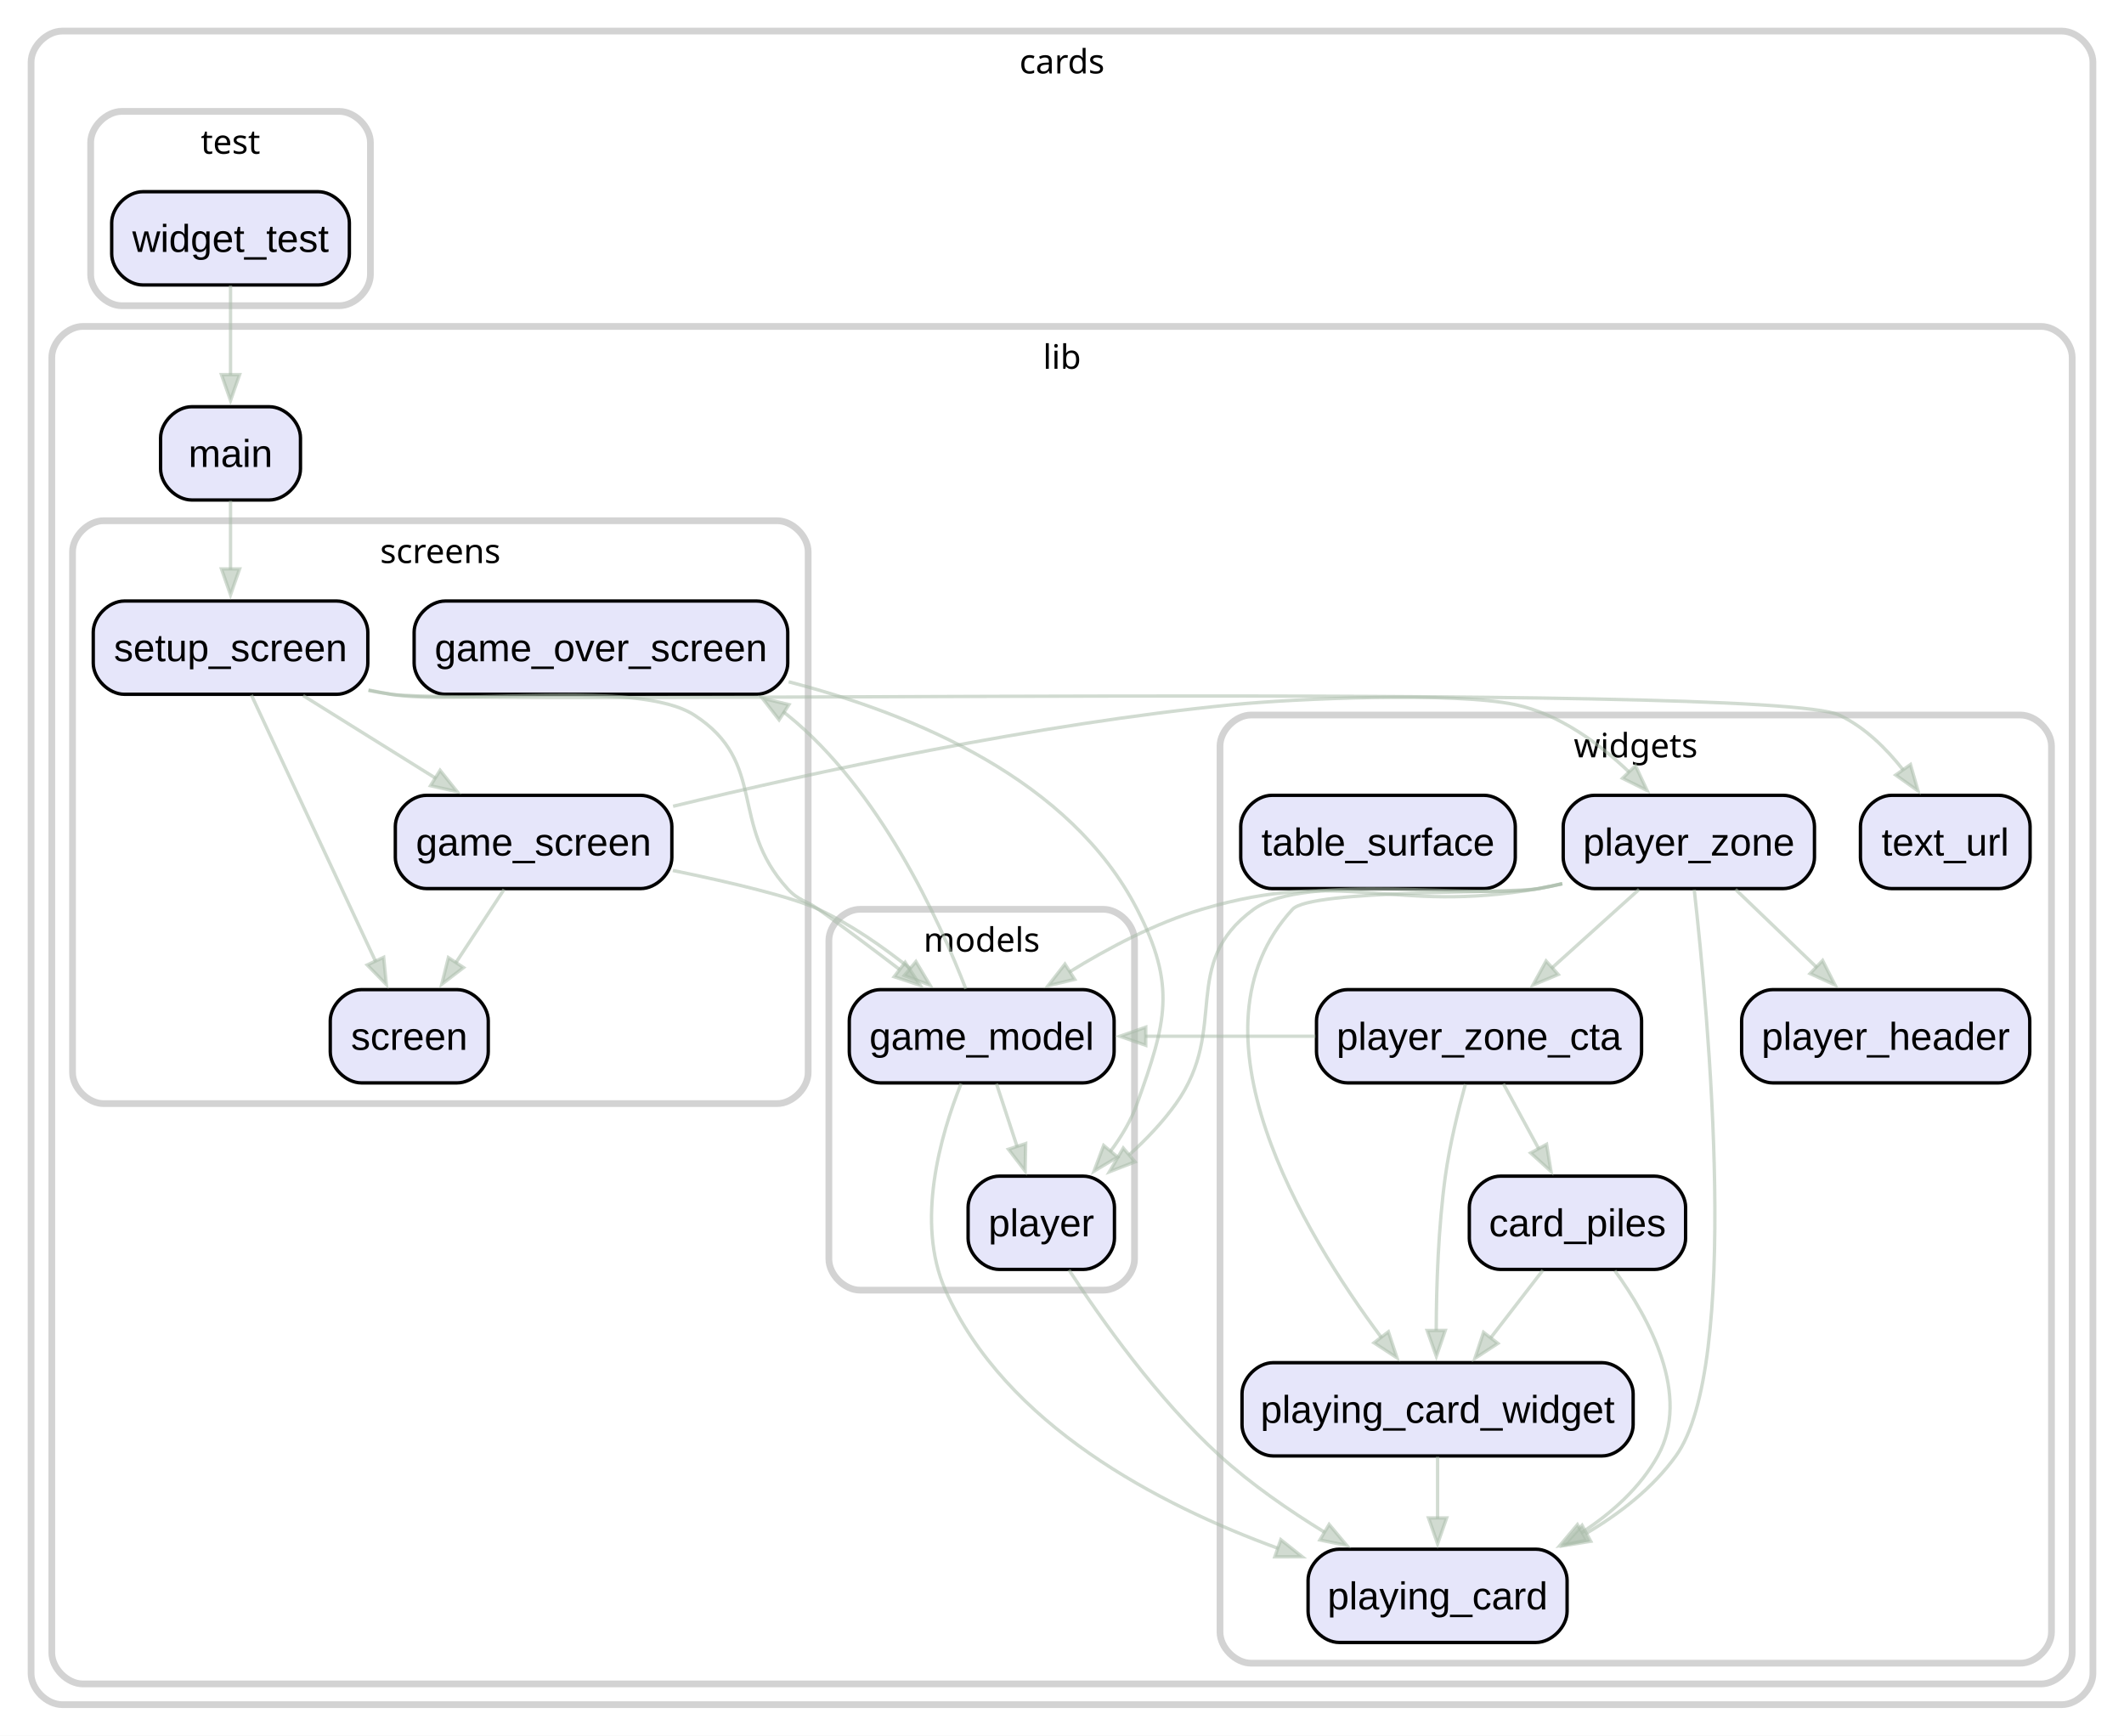
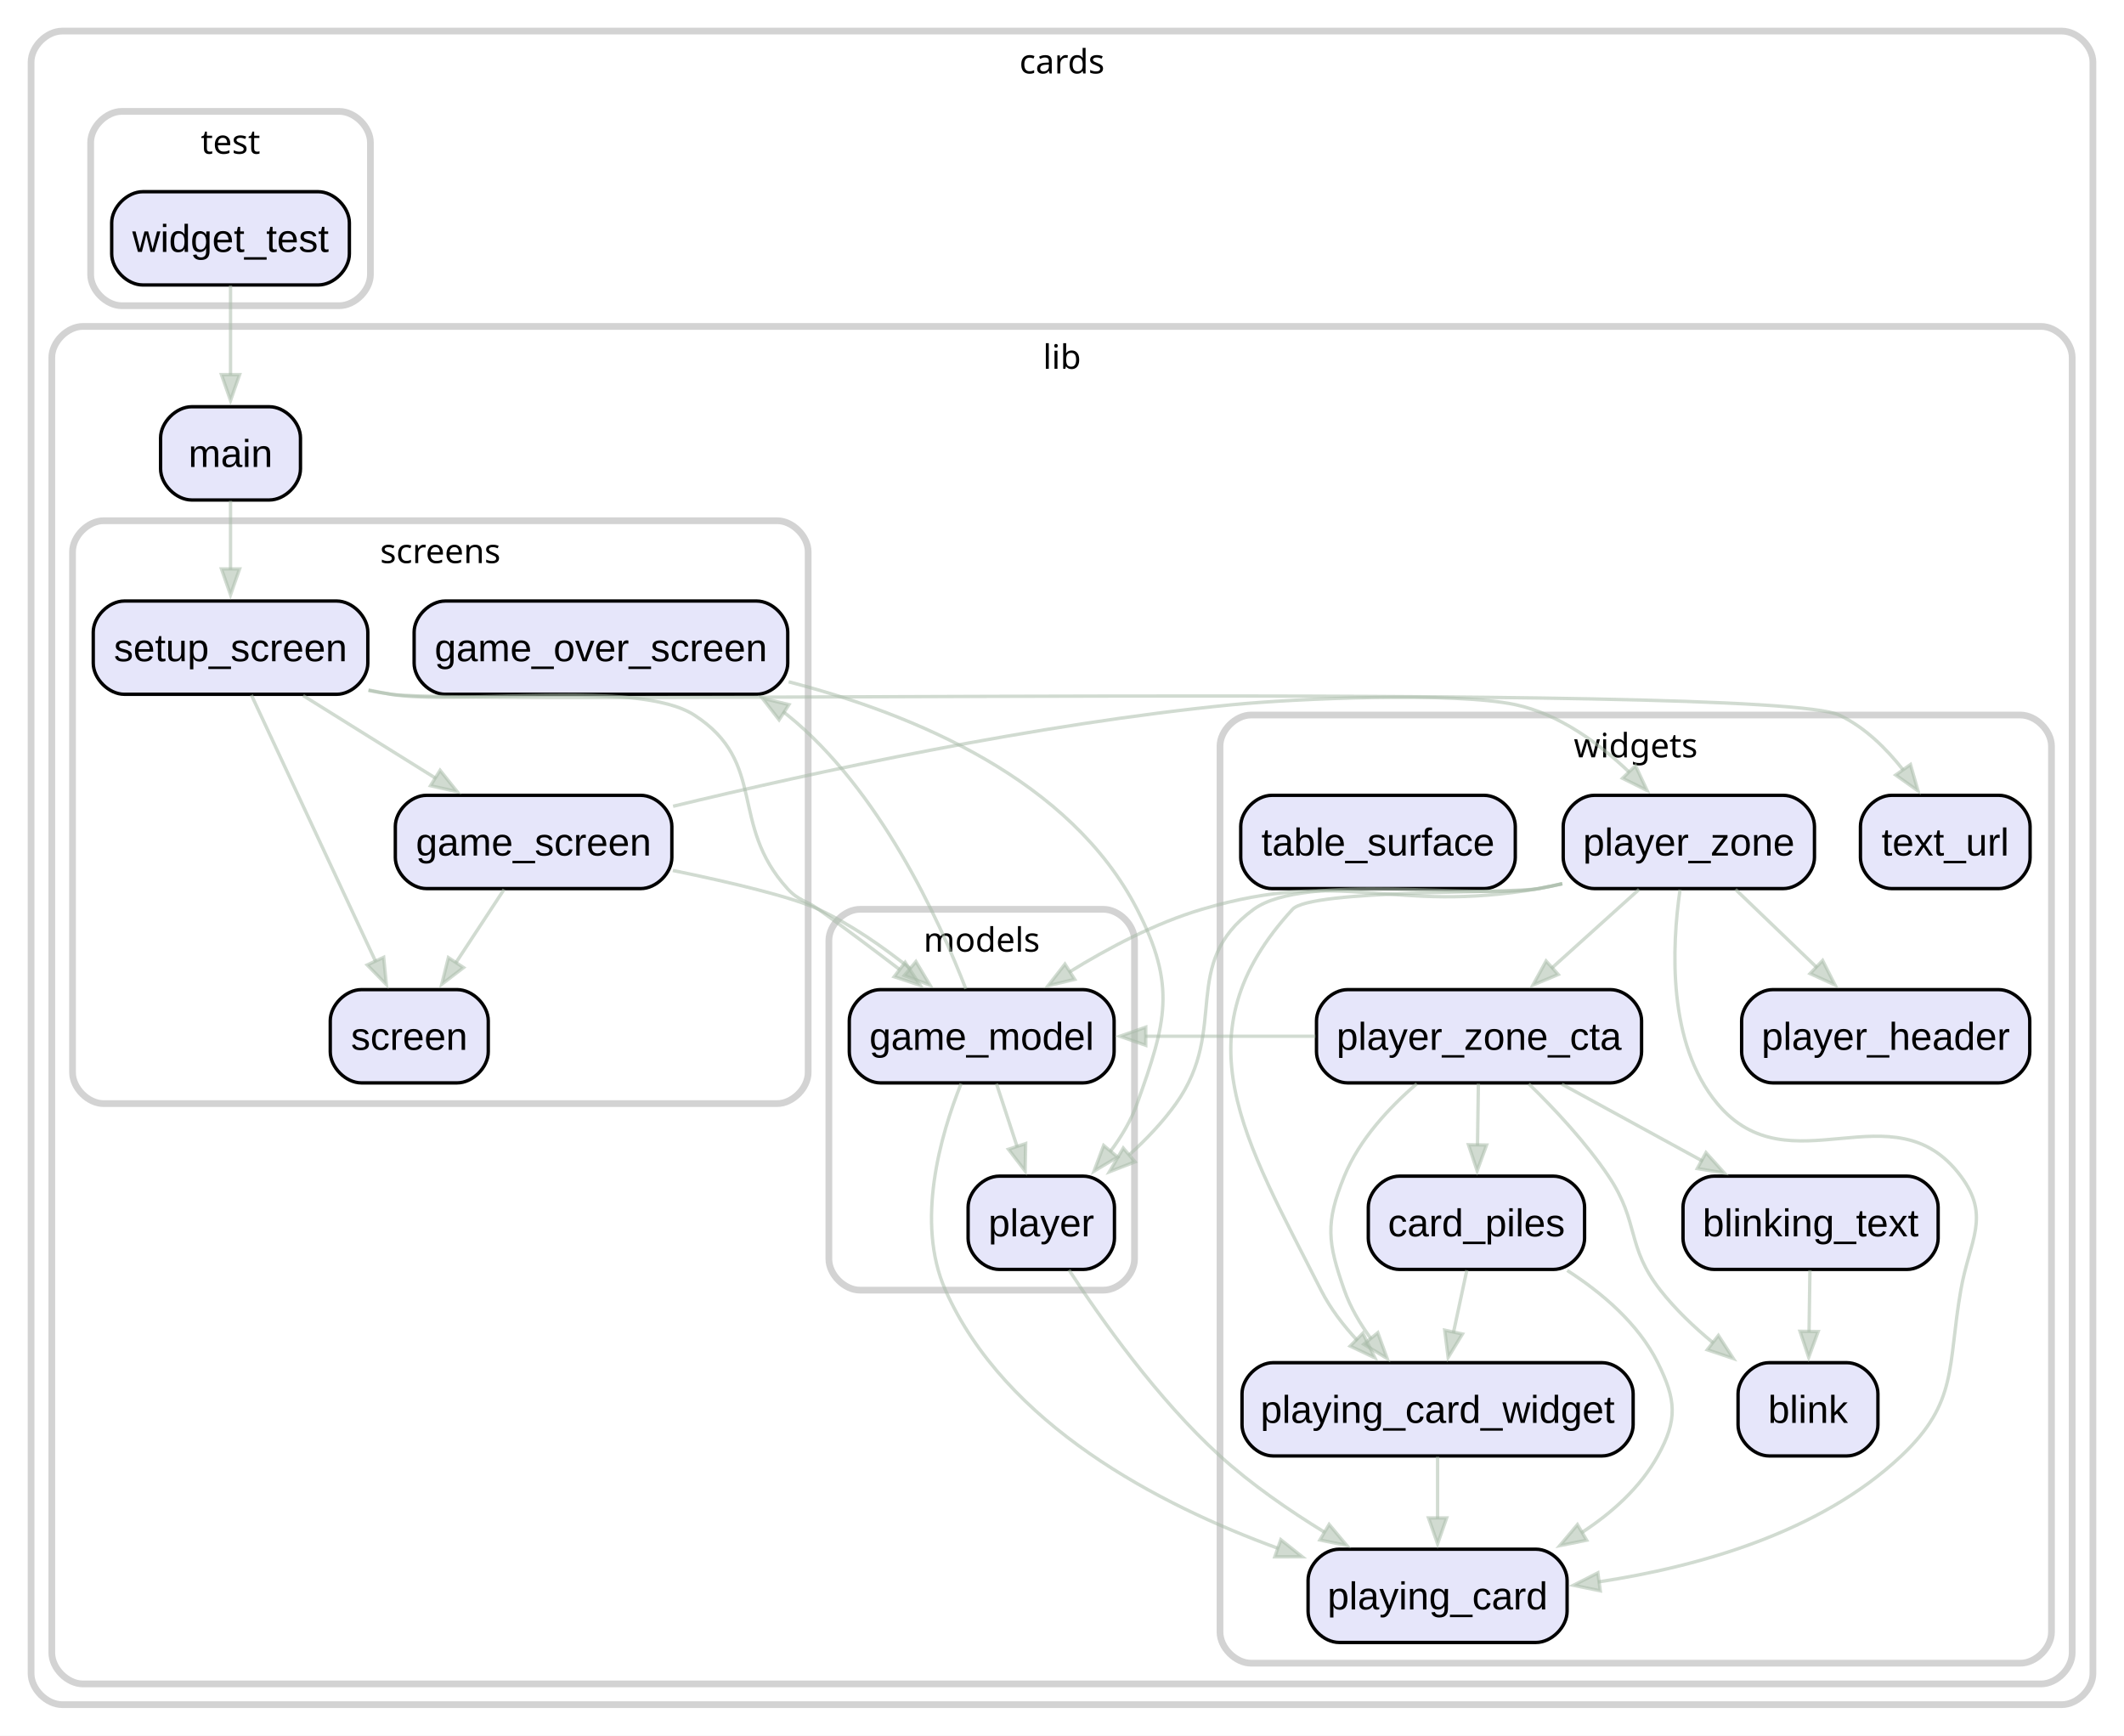
<svg xmlns="http://www.w3.org/2000/svg" width="820pt" height="670pt" viewBox="0.00 0.00 820.00 670.00">
  <g id="graph0" class="graph" transform="scale(1 1) rotate(0) translate(4 666)">
    <polygon fill="white" stroke="none" points="-4,4 -4,-666 816,-666 816,4 -4,4" />
    <g id="clust1" class="cluster">
      <path fill="none" stroke="lightgray" stroke-width="2.6" d="M20,-8C20,-8 792,-8 792,-8 798,-8 804,-14 804,-20 804,-20 804,-642 804,-642 804,-648 798,-654 792,-654 792,-654 20,-654 20,-654 14,-654 8,-648 8,-642 8,-642 8,-20 8,-20 8,-14 14,-8 20,-8" />
      <text text-anchor="middle" x="406" y="-637.65" font-family="Arial Black" font-size="13.00">cards</text>
    </g>
    <g id="clust2" class="cluster">
      <path fill="none" stroke="lightgray" stroke-width="2.6" d="M43,-548C43,-548 127,-548 127,-548 133,-548 139,-554 139,-560 139,-560 139,-611 139,-611 139,-617 133,-623 127,-623 127,-623 43,-623 43,-623 37,-623 31,-617 31,-611 31,-611 31,-560 31,-560 31,-554 37,-548 43,-548" />
      <text text-anchor="middle" x="85" y="-606.65" font-family="Arial Black" font-size="13.00">test</text>
    </g>
    <g id="clust3" class="cluster">
      <path fill="none" stroke="lightgray" stroke-width="2.6" d="M28,-16C28,-16 784,-16 784,-16 790,-16 796,-22 796,-28 796,-28 796,-528 796,-528 796,-534 790,-540 784,-540 784,-540 28,-540 28,-540 22,-540 16,-534 16,-528 16,-528 16,-28 16,-28 16,-22 22,-16 28,-16" />
      <text text-anchor="middle" x="406" y="-523.65" font-family="Arial Black" font-size="13.00">lib</text>
    </g>
    <g id="clust4" class="cluster">
      <path fill="none" stroke="lightgray" stroke-width="2.6" d="M328,-168C328,-168 422,-168 422,-168 428,-168 434,-174 434,-180 434,-180 434,-303 434,-303 434,-309 428,-315 422,-315 422,-315 328,-315 328,-315 322,-315 316,-309 316,-303 316,-303 316,-180 316,-180 316,-174 322,-168 328,-168" />
      <text text-anchor="middle" x="375" y="-298.65" font-family="Arial Black" font-size="13.00">models</text>
    </g>
    <g id="clust5" class="cluster">
      <path fill="none" stroke="lightgray" stroke-width="2.6" d="M36,-240C36,-240 296,-240 296,-240 302,-240 308,-246 308,-252 308,-252 308,-453 308,-453 308,-459 302,-465 296,-465 296,-465 36,-465 36,-465 30,-465 24,-459 24,-453 24,-453 24,-252 24,-252 24,-246 30,-240 36,-240" />
      <text text-anchor="middle" x="166" y="-448.65" font-family="Arial Black" font-size="13.00">screens</text>
    </g>
    <g id="clust6" class="cluster">
      <path fill="none" stroke="lightgray" stroke-width="2.6" d="M479,-24C479,-24 776,-24 776,-24 782,-24 788,-30 788,-36 788,-36 788,-378 788,-378 788,-384 782,-390 776,-390 776,-390 479,-390 479,-390 473,-390 467,-384 467,-378 467,-378 467,-36 467,-36 467,-30 473,-24 479,-24" />
      <text text-anchor="middle" x="627.5" y="-373.65" font-family="Arial Black" font-size="13.00">widgets</text>
    </g>
    <g id="node1" class="node">
      <path fill="Lavender" stroke="black" stroke-width="1.3" d="M118.88,-592C118.88,-592 51.12,-592 51.12,-592 45.12,-592 39.12,-586 39.12,-580 39.12,-580 39.12,-568 39.12,-568 39.12,-562 45.12,-556 51.12,-556 51.12,-556 118.88,-556 118.88,-556 124.88,-556 130.88,-562 130.88,-568 130.88,-568 130.88,-580 130.88,-580 130.88,-586 124.88,-592 118.88,-592" />
      <text text-anchor="middle" x="85" y="-568.75" font-family="Arial" font-size="15.00">widget_test</text>
    </g>
    <g id="node8" class="node">
      <path fill="Lavender" stroke="black" stroke-width="1.3" d="M100,-509C100,-509 70,-509 70,-509 64,-509 58,-503 58,-497 58,-497 58,-485 58,-485 58,-479 64,-473 70,-473 70,-473 100,-473 100,-473 106,-473 112,-479 112,-485 112,-485 112,-497 112,-497 112,-503 106,-509 100,-509" />
      <text text-anchor="middle" x="85" y="-485.75" font-family="Arial" font-size="15.00">main</text>
    </g>
    <g id="edge1" class="edge">
      <path fill="none" stroke="#aabbaa" stroke-width="1.3" stroke-opacity="0.533" d="M85,-555.82C85,-545.8 85,-532.88 85,-521.29" />
      <polygon fill="#aabbaa" fill-opacity="0.533" stroke="#aabbaa" stroke-width="1.3" stroke-opacity="0.533" points="88.5,-521.4 85,-511.4 81.5,-521.4 88.5,-521.4" />
    </g>
    <g id="node2" class="node">
      <path fill="Lavender" stroke="black" stroke-width="1.3" d="M414.12,-284C414.12,-284 335.88,-284 335.88,-284 329.88,-284 323.88,-278 323.88,-272 323.88,-272 323.88,-260 323.88,-260 323.88,-254 329.88,-248 335.88,-248 335.88,-248 414.12,-248 414.12,-248 420.12,-248 426.12,-254 426.12,-260 426.12,-260 426.12,-272 426.12,-272 426.12,-278 420.12,-284 414.12,-284" />
      <text text-anchor="middle" x="375" y="-260.75" font-family="Arial" font-size="15.00">game_model</text>
    </g>
    <g id="node3" class="node">
      <path fill="Lavender" stroke="black" stroke-width="1.3" d="M414.25,-212C414.25,-212 381.75,-212 381.75,-212 375.75,-212 369.75,-206 369.75,-200 369.75,-200 369.75,-188 369.75,-188 369.75,-182 375.75,-176 381.75,-176 381.75,-176 414.25,-176 414.25,-176 420.25,-176 426.25,-182 426.25,-188 426.25,-188 426.25,-200 426.25,-200 426.25,-206 420.25,-212 414.25,-212" />
      <text text-anchor="middle" x="398" y="-188.75" font-family="Arial" font-size="15.00">player</text>
    </g>
    <g id="edge2" class="edge">
      <path fill="none" stroke="#aabbaa" stroke-width="1.3" stroke-opacity="0.533" d="M380.69,-247.7C383.11,-240.32 386,-231.52 388.72,-223.25" />
      <polygon fill="#aabbaa" fill-opacity="0.533" stroke="#aabbaa" stroke-width="1.3" stroke-opacity="0.533" points="391.97,-224.57 391.77,-213.97 385.32,-222.38 391.97,-224.57" />
    </g>
    <g id="node5" class="node">
      <path fill="Lavender" stroke="black" stroke-width="1.3" d="M288.12,-434C288.12,-434 167.88,-434 167.88,-434 161.88,-434 155.88,-428 155.88,-422 155.88,-422 155.88,-410 155.88,-410 155.88,-404 161.88,-398 167.88,-398 167.88,-398 288.12,-398 288.12,-398 294.12,-398 300.12,-404 300.12,-410 300.12,-410 300.12,-422 300.12,-422 300.12,-428 294.12,-434 288.12,-434" />
      <text text-anchor="middle" x="228" y="-410.75" font-family="Arial" font-size="15.00">game_over_screen</text>
    </g>
    <g id="edge3" class="edge">
      <path fill="none" stroke="#aabbaa" stroke-width="1.3" stroke-opacity="0.533" d="M368.87,-284.29C358.64,-310.76 335.63,-361.27 300,-390 299.45,-390.44 298.9,-390.88 298.33,-391.3" />
      <polygon fill="#aabbaa" fill-opacity="0.533" stroke="#aabbaa" stroke-width="1.3" stroke-opacity="0.533" points="296.78,-388.14 290.28,-396.51 300.58,-394.02 296.78,-388.14" />
    </g>
-     <g id="node12" class="node">
+     <g id="node14" class="node">
      <path fill="Lavender" stroke="black" stroke-width="1.3" d="M589,-68C589,-68 513,-68 513,-68 507,-68 501,-62 501,-56 501,-56 501,-44 501,-44 501,-38 507,-32 513,-32 513,-32 589,-32 589,-32 595,-32 601,-38 601,-44 601,-44 601,-56 601,-56 601,-62 595,-68 589,-68" />
      <text text-anchor="middle" x="551" y="-44.75" font-family="Arial" font-size="15.00">playing_card</text>
    </g>
    <g id="edge4" class="edge">
      <path fill="none" stroke="#aabbaa" stroke-width="1.3" stroke-opacity="0.533" d="M367.06,-247.75C359.04,-227.73 349.38,-194.12 361,-168 384.13,-116.01 443.27,-85.16 489.48,-68.31" />
      <polygon fill="#aabbaa" fill-opacity="0.533" stroke="#aabbaa" stroke-width="1.3" stroke-opacity="0.533" points="490.47,-71.67 498.76,-65.07 488.17,-65.06 490.47,-71.67" />
    </g>
    <g id="edge5" class="edge">
      <path fill="none" stroke="#aabbaa" stroke-width="1.3" stroke-opacity="0.533" d="M408.68,-175.82C421.09,-156.76 442.97,-125.81 467,-104 479.11,-93.01 493.77,-82.89 507.44,-74.5" />
      <polygon fill="#aabbaa" fill-opacity="0.533" stroke="#aabbaa" stroke-width="1.3" stroke-opacity="0.533" points="509.13,-77.56 515.94,-69.45 505.56,-71.55 509.13,-77.56" />
    </g>
    <g id="node4" class="node">
      <path fill="Lavender" stroke="black" stroke-width="1.3" d="M243.38,-359C243.38,-359 160.62,-359 160.62,-359 154.62,-359 148.62,-353 148.62,-347 148.62,-347 148.62,-335 148.62,-335 148.62,-329 154.62,-323 160.62,-323 160.62,-323 243.38,-323 243.38,-323 249.38,-323 255.38,-329 255.38,-335 255.38,-335 255.38,-347 255.38,-347 255.38,-353 249.38,-359 243.38,-359" />
      <text text-anchor="middle" x="202" y="-335.75" font-family="Arial" font-size="15.00">game_screen</text>
    </g>
    <g id="edge8" class="edge">
      <path fill="none" stroke="#aabbaa" stroke-width="1.3" stroke-opacity="0.533" d="M255.77,-330C278.36,-325.35 301.75,-319.79 312,-315 324.59,-309.12 337.06,-300.4 347.54,-292" />
      <polygon fill="#aabbaa" fill-opacity="0.533" stroke="#aabbaa" stroke-width="1.3" stroke-opacity="0.533" points="349.61,-294.83 355.04,-285.73 345.12,-289.45 349.61,-294.83" />
    </g>
    <g id="node7" class="node">
      <path fill="Lavender" stroke="black" stroke-width="1.3" d="M172.5,-284C172.5,-284 135.5,-284 135.5,-284 129.5,-284 123.5,-278 123.5,-272 123.5,-272 123.5,-260 123.5,-260 123.5,-254 129.5,-248 135.5,-248 135.5,-248 172.5,-248 172.5,-248 178.5,-248 184.5,-254 184.5,-260 184.5,-260 184.5,-272 184.5,-272 184.5,-278 178.5,-284 172.5,-284" />
      <text text-anchor="middle" x="154" y="-260.75" font-family="Arial" font-size="15.00">screen</text>
    </g>
    <g id="edge6" class="edge">
      <path fill="none" stroke="#aabbaa" stroke-width="1.3" stroke-opacity="0.533" d="M190.62,-322.7C185.05,-314.22 178.2,-303.8 171.93,-294.28" />
      <polygon fill="#aabbaa" fill-opacity="0.533" stroke="#aabbaa" stroke-width="1.3" stroke-opacity="0.533" points="174.96,-292.51 166.54,-286.07 169.11,-296.35 174.96,-292.51" />
    </g>
-     <g id="node11" class="node">
+     <g id="node13" class="node">
      <path fill="Lavender" stroke="black" stroke-width="1.3" d="M684.5,-359C684.5,-359 611.5,-359 611.5,-359 605.5,-359 599.5,-353 599.5,-347 599.5,-347 599.5,-335 599.5,-335 599.5,-329 605.5,-323 611.5,-323 611.5,-323 684.5,-323 684.5,-323 690.5,-323 696.5,-329 696.5,-335 696.5,-335 696.5,-347 696.5,-347 696.5,-353 690.5,-359 684.5,-359" />
      <text text-anchor="middle" x="648" y="-335.75" font-family="Arial" font-size="15.00">player_zone</text>
    </g>
    <g id="edge7" class="edge">
      <path fill="none" stroke="#aabbaa" stroke-width="1.3" stroke-opacity="0.533" d="M255.85,-354.77C310.02,-367.87 396.17,-386.63 472,-394 496.11,-396.34 557.31,-399.03 581,-394 597.88,-390.42 613.25,-379.15 625.01,-367.91" />
      <polygon fill="#aabbaa" fill-opacity="0.533" stroke="#aabbaa" stroke-width="1.3" stroke-opacity="0.533" points="627.4,-370.47 631.88,-360.87 622.39,-365.58 627.4,-370.47" />
    </g>
    <g id="edge9" class="edge">
      <path fill="none" stroke="#aabbaa" stroke-width="1.3" stroke-opacity="0.533" d="M300.46,-402.82C349.28,-390.2 409.3,-364.95 435,-315 450.25,-285.36 446.24,-271.38 435,-240 432.64,-233.41 428.85,-227.1 424.58,-221.39" />
      <polygon fill="#aabbaa" fill-opacity="0.533" stroke="#aabbaa" stroke-width="1.3" stroke-opacity="0.533" points="427.46,-219.37 418.37,-213.93 422.08,-223.85 427.46,-219.37" />
    </g>
    <g id="node6" class="node">
      <path fill="Lavender" stroke="black" stroke-width="1.3" d="M126,-434C126,-434 44,-434 44,-434 38,-434 32,-428 32,-422 32,-422 32,-410 32,-410 32,-404 38,-398 44,-398 44,-398 126,-398 126,-398 132,-398 138,-404 138,-410 138,-410 138,-422 138,-422 138,-428 132,-434 126,-434" />
      <text text-anchor="middle" x="85" y="-410.75" font-family="Arial" font-size="15.00">setup_screen</text>
    </g>
    <g id="edge10" class="edge">
      <path fill="none" stroke="#aabbaa" stroke-width="1.3" stroke-opacity="0.533" d="M138.28,-399.67C141.22,-399.05 144.14,-398.49 147,-398 172.69,-393.64 242.1,-404.13 264,-390 292.4,-371.67 277.26,-348.01 300,-323 304.31,-318.26 306.78,-318.72 312,-315 322.33,-307.63 333.39,-299.34 343.32,-291.75" />
      <polygon fill="#aabbaa" fill-opacity="0.533" stroke="#aabbaa" stroke-width="1.3" stroke-opacity="0.533" points="345.46,-294.53 351.25,-285.65 341.19,-288.98 345.46,-294.53" />
    </g>
    <g id="edge11" class="edge">
      <path fill="none" stroke="#aabbaa" stroke-width="1.3" stroke-opacity="0.533" d="M113.02,-397.51C128.36,-387.94 147.58,-375.95 164.23,-365.57" />
      <polygon fill="#aabbaa" fill-opacity="0.533" stroke="#aabbaa" stroke-width="1.3" stroke-opacity="0.533" points="165.9,-368.65 172.53,-360.38 162.2,-362.71 165.9,-368.65" />
    </g>
    <g id="edge12" class="edge">
      <path fill="none" stroke="#aabbaa" stroke-width="1.3" stroke-opacity="0.533" d="M93.05,-397.73C104.84,-372.45 126.93,-325.07 141.03,-294.83" />
      <polygon fill="#aabbaa" fill-opacity="0.533" stroke="#aabbaa" stroke-width="1.3" stroke-opacity="0.533" points="144.12,-296.48 145.17,-285.94 137.77,-293.52 144.12,-296.48" />
    </g>
-     <g id="node16" class="node">
+     <g id="node18" class="node">
      <path fill="Lavender" stroke="black" stroke-width="1.3" d="M767.75,-359C767.75,-359 726.25,-359 726.25,-359 720.25,-359 714.25,-353 714.25,-347 714.25,-347 714.25,-335 714.25,-335 714.25,-329 720.25,-323 726.25,-323 726.25,-323 767.75,-323 767.75,-323 773.75,-323 779.75,-329 779.75,-335 779.75,-335 779.75,-347 779.75,-347 779.75,-353 773.75,-359 767.75,-359" />
      <text text-anchor="middle" x="747" y="-335.75" font-family="Arial" font-size="15.00">text_url</text>
    </g>
    <g id="edge13" class="edge">
      <path fill="none" stroke="#aabbaa" stroke-width="1.3" stroke-opacity="0.533" d="M138.25,-399.48C141.2,-398.91 144.13,-398.41 147,-398 177.75,-393.64 677.89,-403.2 706,-390 715.84,-385.38 724.21,-377.13 730.77,-368.76" />
      <polygon fill="#aabbaa" fill-opacity="0.533" stroke="#aabbaa" stroke-width="1.3" stroke-opacity="0.533" points="733.56,-370.88 736.49,-360.7 727.85,-366.84 733.56,-370.88" />
    </g>
    <g id="edge14" class="edge">
      <path fill="none" stroke="#aabbaa" stroke-width="1.3" stroke-opacity="0.533" d="M85,-472.7C85,-464.76 85,-455.12 85,-446.11" />
      <polygon fill="#aabbaa" fill-opacity="0.533" stroke="#aabbaa" stroke-width="1.3" stroke-opacity="0.533" points="88.5,-446.4 85,-436.4 81.5,-446.4 88.5,-446.4" />
    </g>
    <g id="node9" class="node">
+       <path fill="Lavender" stroke="black" stroke-width="1.3" d="M709,-140C709,-140 679,-140 679,-140 673,-140 667,-134 667,-128 667,-128 667,-116 667,-116 667,-110 673,-104 679,-104 679,-104 709,-104 709,-104 715,-104 721,-110 721,-116 721,-116 721,-128 721,-128 721,-134 715,-140 709,-140" />
+       <text text-anchor="middle" x="694" y="-116.75" font-family="Arial" font-size="15.00">blink</text>
+     </g>
+     <g id="node10" class="node">
      <path fill="Lavender" stroke="black" stroke-width="1.3" d="M614.5,-140C614.5,-140 487.5,-140 487.5,-140 481.5,-140 475.5,-134 475.5,-128 475.5,-128 475.5,-116 475.5,-116 475.5,-110 481.5,-104 487.5,-104 487.5,-104 614.5,-104 614.5,-104 620.5,-104 626.5,-110 626.5,-116 626.5,-116 626.5,-128 626.5,-128 626.5,-134 620.5,-140 614.5,-140" />
      <text text-anchor="middle" x="551" y="-116.75" font-family="Arial" font-size="15.00">playing_card_widget</text>
    </g>
    <g id="edge15" class="edge">
      <path fill="none" stroke="#aabbaa" stroke-width="1.3" stroke-opacity="0.533" d="M551,-103.7C551,-96.49 551,-87.93 551,-79.82" />
      <polygon fill="#aabbaa" fill-opacity="0.533" stroke="#aabbaa" stroke-width="1.3" stroke-opacity="0.533" points="554.5,-80.07 551,-70.07 547.5,-80.07 554.5,-80.07" />
    </g>
-     <g id="node10" class="node">
+     <g id="node11" class="node">
      <path fill="Lavender" stroke="black" stroke-width="1.3" d="M569,-359C569,-359 487,-359 487,-359 481,-359 475,-353 475,-347 475,-347 475,-335 475,-335 475,-329 481,-323 487,-323 487,-323 569,-323 569,-323 575,-323 581,-329 581,-335 581,-335 581,-347 581,-347 581,-353 575,-359 569,-359" />
      <text text-anchor="middle" x="528" y="-335.75" font-family="Arial" font-size="15.00">table_surface</text>
    </g>
+     <g id="node12" class="node">
+       <path fill="Lavender" stroke="black" stroke-width="1.3" d="M732.25,-212C732.25,-212 657.75,-212 657.75,-212 651.75,-212 645.75,-206 645.75,-200 645.75,-200 645.75,-188 645.75,-188 645.75,-182 651.75,-176 657.75,-176 657.75,-176 732.25,-176 732.25,-176 738.25,-176 744.25,-182 744.25,-188 744.25,-188 744.25,-200 744.25,-200 744.25,-206 738.25,-212 732.25,-212" />
+       <text text-anchor="middle" x="695" y="-188.75" font-family="Arial" font-size="15.00">blinking_text</text>
+     </g>
    <g id="edge16" class="edge">
+       <path fill="none" stroke="#aabbaa" stroke-width="1.3" stroke-opacity="0.533" d="M694.75,-175.7C694.65,-168.49 694.53,-159.93 694.41,-151.82" />
+       <polygon fill="#aabbaa" fill-opacity="0.533" stroke="#aabbaa" stroke-width="1.3" stroke-opacity="0.533" points="697.92,-152.02 694.27,-142.07 690.92,-152.12 697.92,-152.02" />
+     </g>
+     <g id="edge17" class="edge">
      <path fill="none" stroke="#aabbaa" stroke-width="1.3" stroke-opacity="0.533" d="M599.13,-324.84C596.06,-324.15 593,-323.52 590,-323 532.98,-313.02 515.51,-331.43 460,-315 442.04,-309.69 423.75,-300.02 408.76,-290.74" />
      <polygon fill="#aabbaa" fill-opacity="0.533" stroke="#aabbaa" stroke-width="1.3" stroke-opacity="0.533" points="410.91,-287.96 400.61,-285.5 407.13,-293.85 410.91,-287.96" />
    </g>
-     <g id="edge17" class="edge">
+     <g id="edge18" class="edge">
      <path fill="none" stroke="#aabbaa" stroke-width="1.3" stroke-opacity="0.533" d="M599.13,-324.88C596.05,-324.18 592.99,-323.54 590,-323 565.88,-318.64 499.78,-329.47 480,-315 451.02,-293.81 470.83,-269.24 450,-240 444.9,-232.85 438.44,-226.09 431.82,-220.09" />
      <polygon fill="#aabbaa" fill-opacity="0.533" stroke="#aabbaa" stroke-width="1.3" stroke-opacity="0.533" points="434.19,-217.51 424.31,-213.69 429.65,-222.84 434.19,-217.51" />
    </g>
+     <g id="edge22" class="edge">
+       <path fill="none" stroke="#aabbaa" stroke-width="1.3" stroke-opacity="0.533" d="M599.12,-324.92C596.05,-324.21 592.99,-323.56 590,-323 579.59,-321.06 502.17,-322.8 495,-315 450.66,-266.77 476.42,-226.46 506,-168 509.55,-160.98 514.61,-154.38 520.06,-148.52" />
+       <polygon fill="#aabbaa" fill-opacity="0.533" stroke="#aabbaa" stroke-width="1.3" stroke-opacity="0.533" points="522.15,-151.38 526.8,-141.86 517.23,-146.4 522.15,-151.38" />
+     </g>
    <g id="edge21" class="edge">
-       <path fill="none" stroke="#aabbaa" stroke-width="1.3" stroke-opacity="0.533" d="M599.12,-324.92C596.05,-324.21 592.99,-323.56 590,-323 579.59,-321.06 502.17,-322.8 495,-315 452.01,-268.24 499.05,-190.28 529.4,-149.58" />
-       <polygon fill="#aabbaa" fill-opacity="0.533" stroke="#aabbaa" stroke-width="1.3" stroke-opacity="0.533" points="532.01,-151.93 535.32,-141.87 526.45,-147.67 532.01,-151.93" />
-     </g>
-     <g id="edge20" class="edge">
-       <path fill="none" stroke="#aabbaa" stroke-width="1.3" stroke-opacity="0.533" d="M650.09,-322.57C655.52,-274.06 668.03,-138.75 643,-104 634.07,-91.6 621.28,-81.68 608.07,-73.93" />
-       <polygon fill="#aabbaa" fill-opacity="0.533" stroke="#aabbaa" stroke-width="1.3" stroke-opacity="0.533" points="610.12,-71.06 599.66,-69.36 606.78,-77.21 610.12,-71.06" />
-     </g>
-     <g id="node14" class="node">
+       <path fill="none" stroke="#aabbaa" stroke-width="1.3" stroke-opacity="0.533" d="M644.61,-322.6C641.42,-300.71 639.64,-263.2 659,-240 686.93,-206.53 726.94,-246.95 753,-212 764.69,-196.32 756.36,-187.27 753,-168 747.81,-138.22 751.97,-124.75 730,-104 698.5,-74.25 651.1,-61.12 612.98,-55.36" />
+       <polygon fill="#aabbaa" fill-opacity="0.533" stroke="#aabbaa" stroke-width="1.3" stroke-opacity="0.533" points="613.81,-51.94 603.43,-54.07 612.87,-58.88 613.81,-51.94" />
+     </g>
+     <g id="node16" class="node">
      <path fill="Lavender" stroke="black" stroke-width="1.3" d="M617.75,-284C617.75,-284 516.25,-284 516.25,-284 510.25,-284 504.25,-278 504.25,-272 504.25,-272 504.25,-260 504.25,-260 504.25,-254 510.25,-248 516.25,-248 516.25,-248 617.75,-248 617.75,-248 623.75,-248 629.75,-254 629.75,-260 629.75,-260 629.75,-272 629.75,-272 629.75,-278 623.75,-284 617.75,-284" />
      <text text-anchor="middle" x="567" y="-260.75" font-family="Arial" font-size="15.00">player_zone_cta</text>
    </g>
-     <g id="edge19" class="edge">
+     <g id="edge20" class="edge">
      <path fill="none" stroke="#aabbaa" stroke-width="1.3" stroke-opacity="0.533" d="M628.8,-322.7C618.69,-313.58 606.1,-302.24 594.92,-292.16" />
      <polygon fill="#aabbaa" fill-opacity="0.533" stroke="#aabbaa" stroke-width="1.3" stroke-opacity="0.533" points="597.57,-289.84 587.8,-285.75 592.89,-295.04 597.57,-289.84" />
    </g>
-     <g id="node15" class="node">
+     <g id="node17" class="node">
      <path fill="Lavender" stroke="black" stroke-width="1.3" d="M767.62,-284C767.62,-284 680.38,-284 680.38,-284 674.38,-284 668.38,-278 668.38,-272 668.38,-272 668.38,-260 668.38,-260 668.38,-254 674.38,-248 680.38,-248 680.38,-248 767.62,-248 767.62,-248 773.62,-248 779.62,-254 779.62,-260 779.62,-260 779.62,-272 779.62,-272 779.62,-278 773.62,-284 767.62,-284" />
      <text text-anchor="middle" x="724" y="-260.75" font-family="Arial" font-size="15.00">player_header</text>
    </g>
-     <g id="edge18" class="edge">
+     <g id="edge19" class="edge">
      <path fill="none" stroke="#aabbaa" stroke-width="1.3" stroke-opacity="0.533" d="M666.01,-322.7C675.41,-313.67 687.08,-302.46 697.49,-292.46" />
      <polygon fill="#aabbaa" fill-opacity="0.533" stroke="#aabbaa" stroke-width="1.3" stroke-opacity="0.533" points="699.65,-295.24 704.44,-285.79 694.8,-290.19 699.65,-295.24" />
    </g>
-     <g id="node13" class="node">
-       <path fill="Lavender" stroke="black" stroke-width="1.3" d="M634.75,-212C634.75,-212 575.25,-212 575.25,-212 569.25,-212 563.25,-206 563.25,-200 563.25,-200 563.25,-188 563.25,-188 563.25,-182 569.25,-176 575.25,-176 575.25,-176 634.75,-176 634.75,-176 640.75,-176 646.75,-182 646.75,-188 646.75,-188 646.75,-200 646.75,-200 646.75,-206 640.75,-212 634.75,-212" />
-       <text text-anchor="middle" x="605" y="-188.75" font-family="Arial" font-size="15.00">card_piles</text>
+     <g id="node15" class="node">
+       <path fill="Lavender" stroke="black" stroke-width="1.3" d="M595.75,-212C595.75,-212 536.25,-212 536.25,-212 530.25,-212 524.25,-206 524.25,-200 524.25,-200 524.25,-188 524.25,-188 524.25,-182 530.25,-176 536.25,-176 536.25,-176 595.75,-176 595.75,-176 601.75,-176 607.75,-182 607.75,-188 607.75,-188 607.75,-200 607.75,-200 607.75,-206 601.75,-212 595.75,-212" />
+       <text text-anchor="middle" x="566" y="-188.75" font-family="Arial" font-size="15.00">card_piles</text>
+     </g>
+     <g id="edge24" class="edge">
+       <path fill="none" stroke="#aabbaa" stroke-width="1.3" stroke-opacity="0.533" d="M562.29,-175.7C560.73,-168.41 558.87,-159.73 557.11,-151.54" />
+       <polygon fill="#aabbaa" fill-opacity="0.533" stroke="#aabbaa" stroke-width="1.3" stroke-opacity="0.533" points="560.6,-151.07 555.08,-142.03 553.75,-152.54 560.6,-151.07" />
    </g>
    <g id="edge23" class="edge">
-       <path fill="none" stroke="#aabbaa" stroke-width="1.3" stroke-opacity="0.533" d="M591.65,-175.7C585.57,-167.81 578.23,-158.3 571.48,-149.55" />
-       <polygon fill="#aabbaa" fill-opacity="0.533" stroke="#aabbaa" stroke-width="1.3" stroke-opacity="0.533" points="574.28,-147.44 565.4,-141.66 568.73,-151.72 574.28,-147.44" />
-     </g>
-     <g id="edge22" class="edge">
-       <path fill="none" stroke="#aabbaa" stroke-width="1.3" stroke-opacity="0.533" d="M619.42,-175.53C632.83,-157.02 648.94,-127.32 636,-104 629.21,-91.76 618.29,-81.98 606.51,-74.32" />
+       <path fill="none" stroke="#aabbaa" stroke-width="1.3" stroke-opacity="0.533" d="M601.05,-175.6C614.56,-166.91 628.54,-155.01 636,-140 643.12,-125.67 643.76,-117.99 636,-104 629.21,-91.76 618.29,-81.98 606.51,-74.32" />
      <polygon fill="#aabbaa" fill-opacity="0.533" stroke="#aabbaa" stroke-width="1.3" stroke-opacity="0.533" points="608.56,-71.47 598.17,-69.38 604.99,-77.49 608.56,-71.47" />
    </g>
-     <g id="edge24" class="edge">
+     <g id="edge25" class="edge">
      <path fill="none" stroke="#aabbaa" stroke-width="1.3" stroke-opacity="0.533" d="M503.83,-266C481.94,-266 460.06,-266 438.17,-266" />
      <polygon fill="#aabbaa" fill-opacity="0.533" stroke="#aabbaa" stroke-width="1.3" stroke-opacity="0.533" points="438.34,-262.5 428.34,-266 438.34,-269.5 438.34,-262.5" />
    </g>
    <g id="edge26" class="edge">
-       <path fill="none" stroke="#aabbaa" stroke-width="1.3" stroke-opacity="0.533" d="M561.74,-247.51C558.91,-237.26 555.66,-224.01 554,-212 551.28,-192.25 550.53,-169.82 550.47,-152.42" />
-       <polygon fill="#aabbaa" fill-opacity="0.533" stroke="#aabbaa" stroke-width="1.3" stroke-opacity="0.533" points="553.97,-152.47 550.52,-142.45 546.97,-152.44 553.97,-152.47" />
-     </g>
-     <g id="edge25" class="edge">
-       <path fill="none" stroke="#aabbaa" stroke-width="1.3" stroke-opacity="0.533" d="M576.39,-247.7C580.53,-240.07 585.5,-230.92 590.13,-222.4" />
-       <polygon fill="#aabbaa" fill-opacity="0.533" stroke="#aabbaa" stroke-width="1.3" stroke-opacity="0.533" points="593.08,-224.29 594.78,-213.83 586.93,-220.95 593.08,-224.29" />
+       <path fill="none" stroke="#aabbaa" stroke-width="1.3" stroke-opacity="0.533" d="M586.2,-247.64C596.25,-237.86 608.25,-225.02 617,-212 628.98,-194.17 623.75,-184.91 637,-168 642.8,-160.6 650.05,-153.7 657.42,-147.63" />
+       <polygon fill="#aabbaa" fill-opacity="0.533" stroke="#aabbaa" stroke-width="1.3" stroke-opacity="0.533" points="659.41,-150.51 665.16,-141.61 655.11,-144.98 659.41,-150.51" />
+     </g>
+     <g id="edge29" class="edge">
+       <path fill="none" stroke="#aabbaa" stroke-width="1.3" stroke-opacity="0.533" d="M542.98,-247.68C532.25,-238.44 520.75,-226.08 515,-212 507.6,-193.9 508.53,-186.45 515,-168 517.33,-161.35 521.11,-154.95 525.36,-149.16" />
+       <polygon fill="#aabbaa" fill-opacity="0.533" stroke="#aabbaa" stroke-width="1.3" stroke-opacity="0.533" points="527.92,-151.56 531.54,-141.6 522.5,-147.13 527.92,-151.56" />
+     </g>
+     <g id="edge27" class="edge">
+       <path fill="none" stroke="#aabbaa" stroke-width="1.3" stroke-opacity="0.533" d="M598.97,-247.52C615.43,-238.51 635.71,-227.42 653.38,-217.76" />
+       <polygon fill="#aabbaa" fill-opacity="0.533" stroke="#aabbaa" stroke-width="1.3" stroke-opacity="0.533" points="654.62,-221.07 661.71,-213.2 651.26,-214.93 654.62,-221.07" />
+     </g>
+     <g id="edge28" class="edge">
+       <path fill="none" stroke="#aabbaa" stroke-width="1.3" stroke-opacity="0.533" d="M566.75,-247.7C566.65,-240.49 566.53,-231.93 566.41,-223.82" />
+       <polygon fill="#aabbaa" fill-opacity="0.533" stroke="#aabbaa" stroke-width="1.3" stroke-opacity="0.533" points="569.92,-224.02 566.27,-214.07 562.92,-224.12 569.92,-224.02" />
    </g>
  </g>
</svg>
